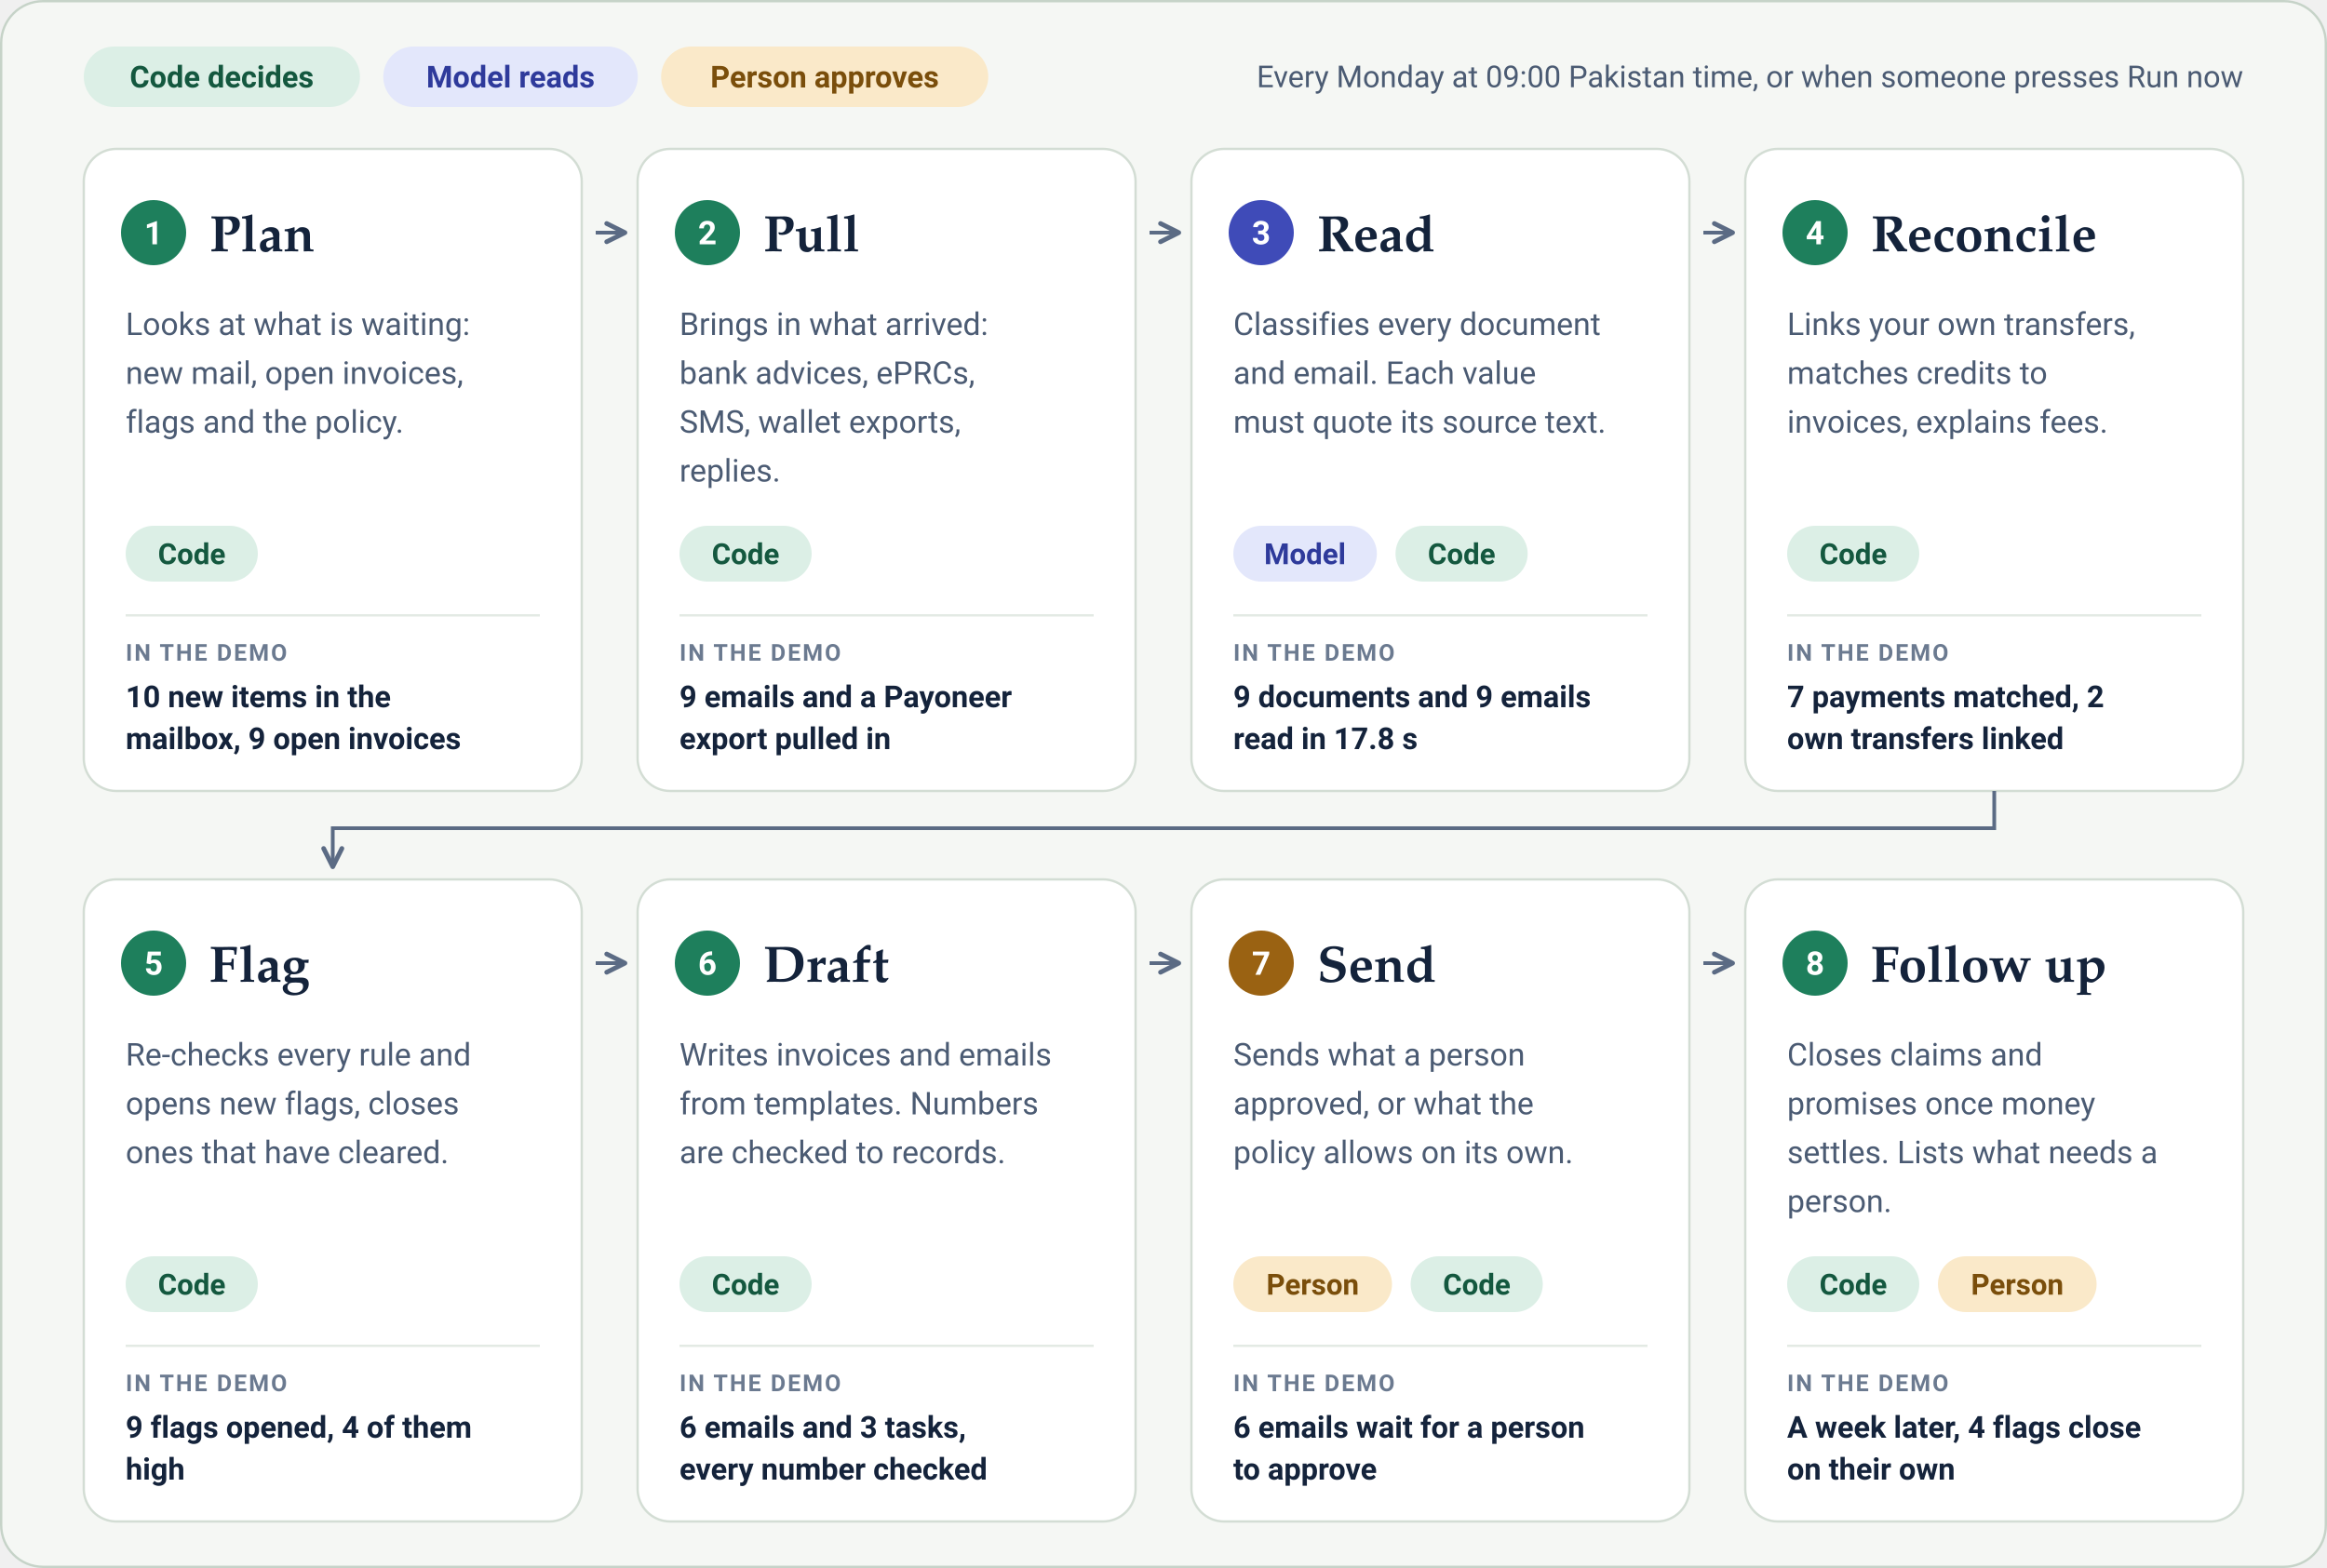
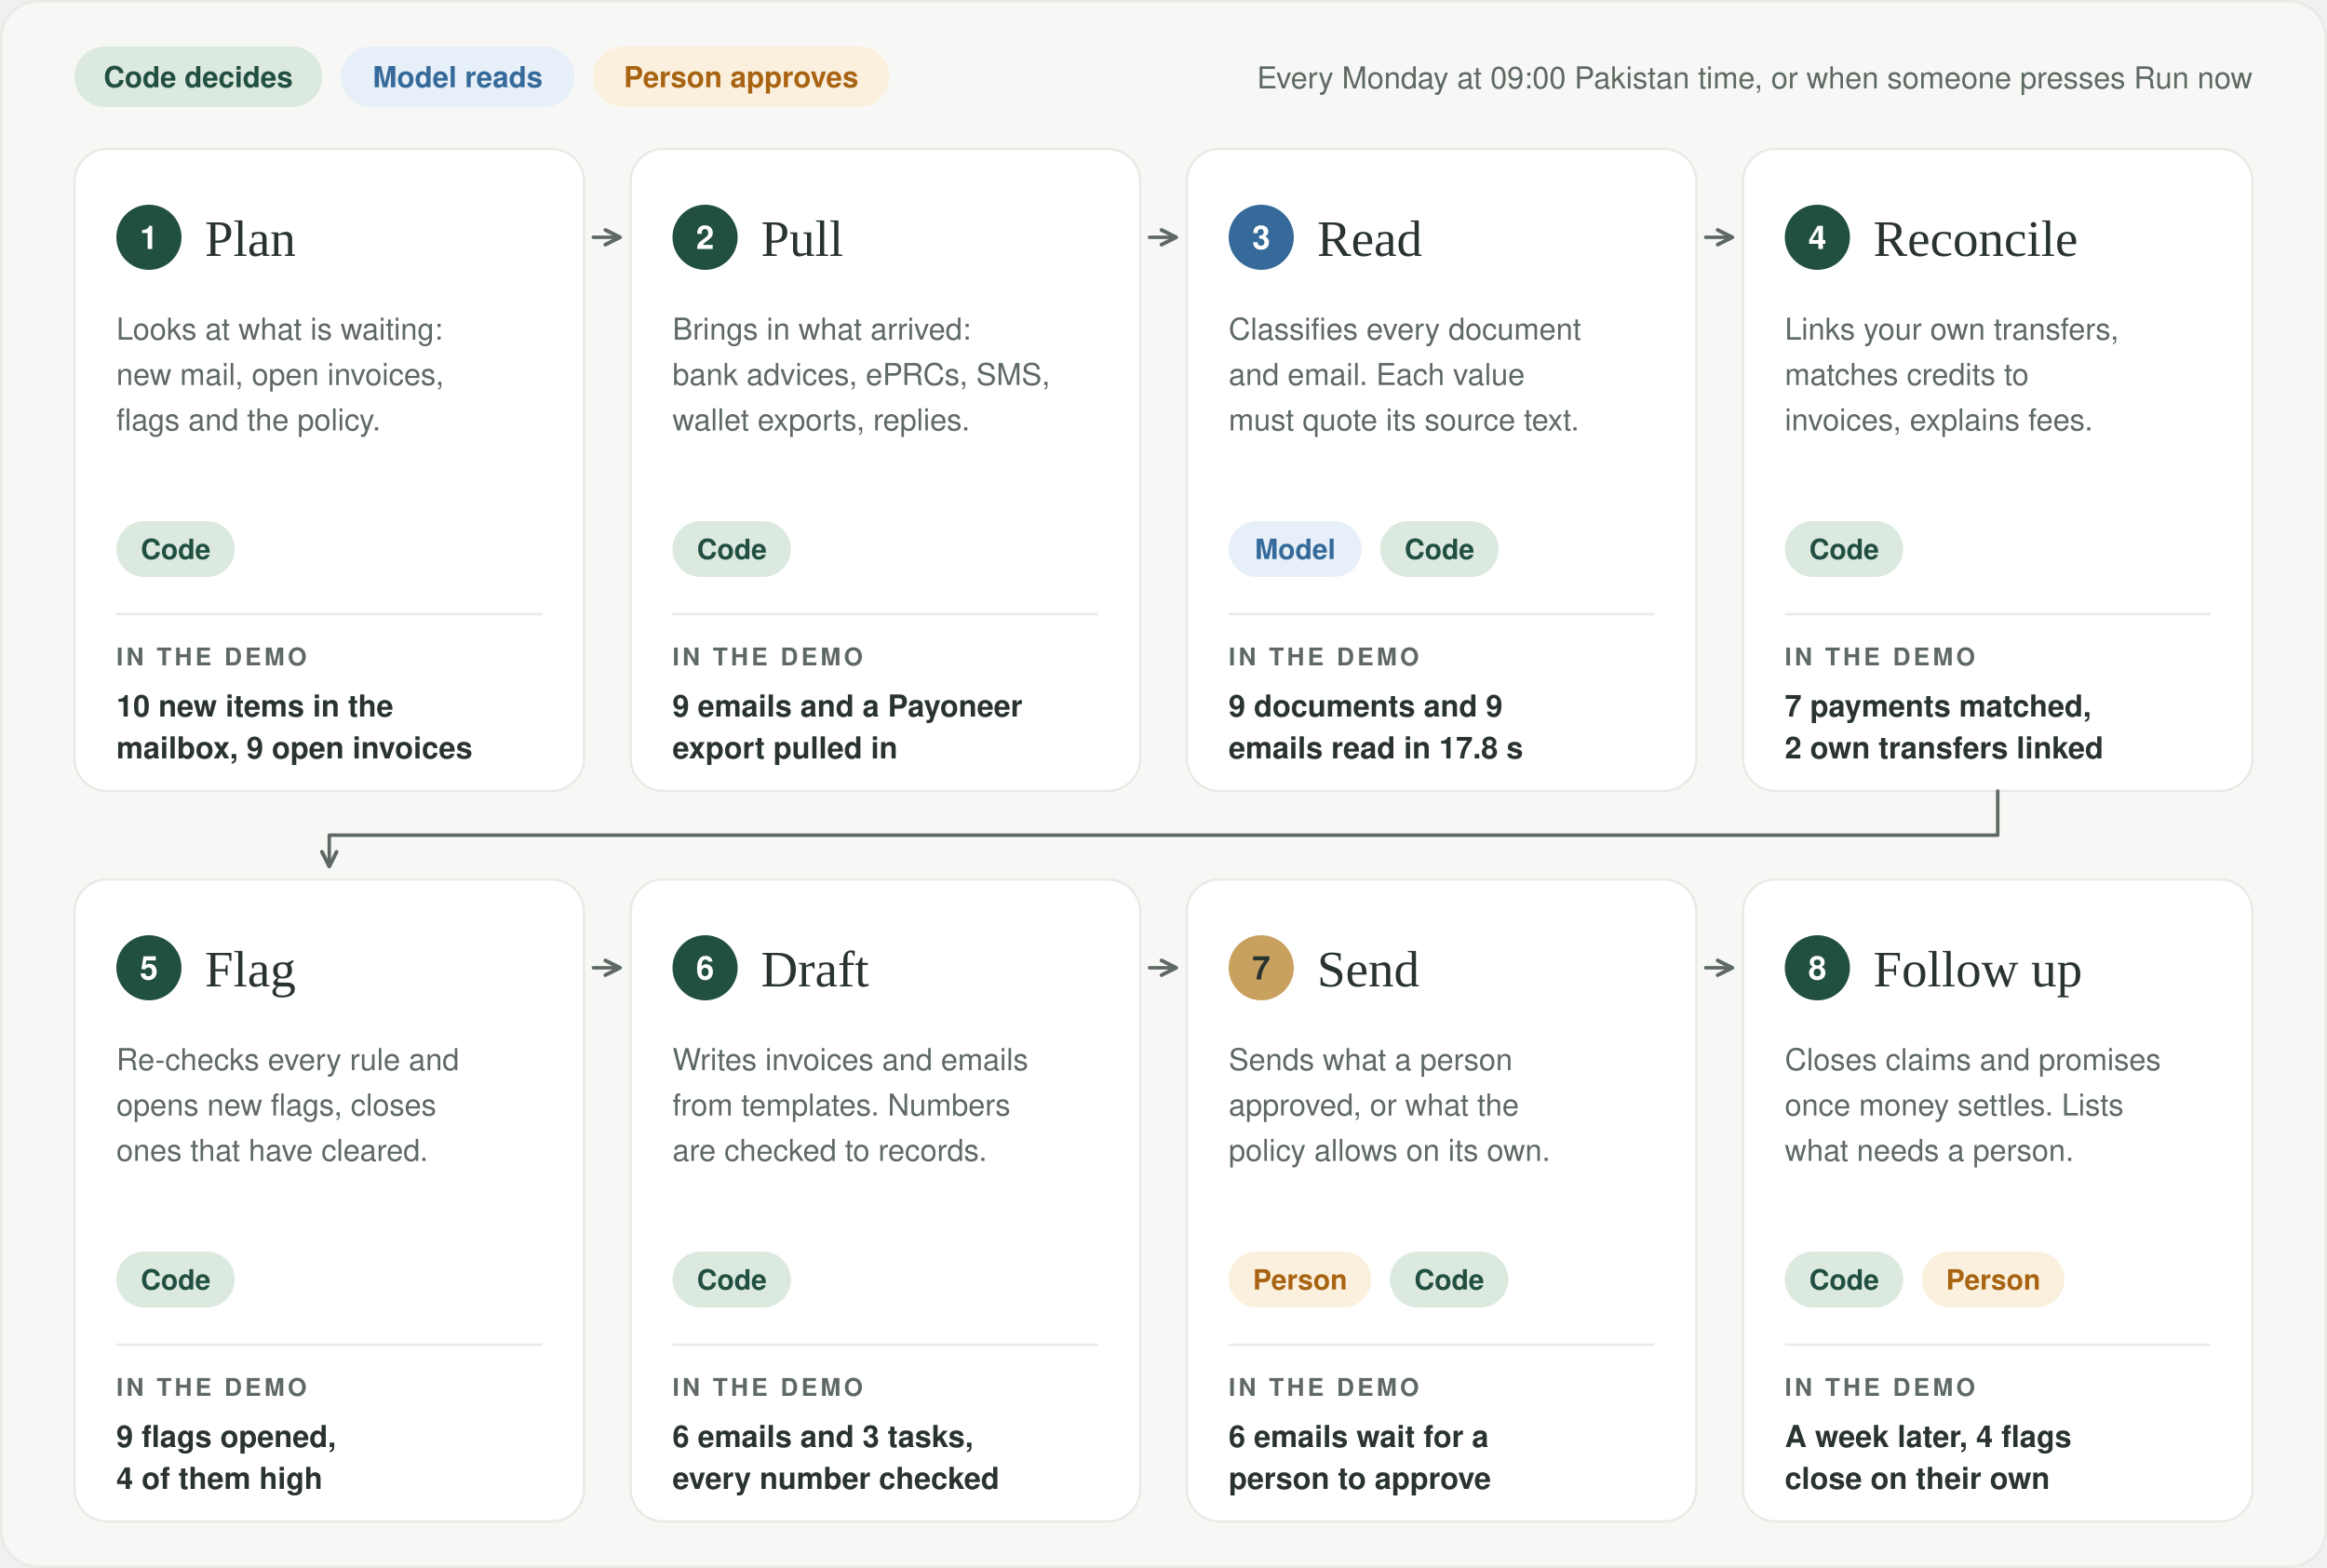
- <svg xmlns="http://www.w3.org/2000/svg" viewBox="0 0 1000 674" width="1000" height="674" role="img" aria-labelledby="t d">
-   <style>.serif{font-family:Georgia,'Iowan Old Style','Palatino Linotype',Palatino,'Times New Roman',serif}.sans{font-family:ui-sans-serif,system-ui,-apple-system,'Segoe UI',Roboto,'Helvetica Neue',Arial,sans-serif}.mono{font-family:ui-monospace,SFMono-Regular,Menlo,Consolas,'Liberation Mono',monospace}</style>
+ <svg xmlns="http://www.w3.org/2000/svg" viewBox="0 0 1000 674" width="1000" height="674" role="img" aria-labelledby="title" aria-describedby="desc">
+   <style>
+ .serif{font-family:'DM Serif Display',Georgia,'Times New Roman',serif;font-weight:400}
+ .sans{font-family:Manrope,'Segoe UI',Helvetica,Arial,sans-serif}
+ .mono{font-family:ui-monospace,SFMono-Regular,Menlo,Consolas,'Liberation Mono',monospace}
+ </style>
  <defs>
-     <marker id="ah" viewBox="0 0 10 10" refX="8" refY="5" markerWidth="7" markerHeight="7" orient="auto">
-       <path d="M1.5 1.5 L8.5 5 L1.5 8.5" fill="none" stroke="#5B6B84" stroke-width="1.8" stroke-linecap="round" stroke-linejoin="round" />
+     <marker id="arrow" viewBox="0 0 10 10" refX="8" refY="5" markerWidth="6" markerHeight="6" orient="auto">
+       <path d="M1.5 1.5 8.5 5 1.5 8.5" fill="none" stroke="#5F6963" stroke-width="1.8" stroke-linecap="round" stroke-linejoin="round" />
    </marker>
+     <linearGradient id="panel" x1="0" y1="0" x2="0" y2="1">
+       <stop offset="0" stop-color="#1F4A3C" />
+       <stop offset="1" stop-color="#163A2F" />
+     </linearGradient>
  </defs>
-   <rect x="0.5" y="0.5" width="999.0" height="673.0" rx="18" fill="#F5F7F4" stroke="#C6D3C8" stroke-width="1" />
-   <rect x="36.0" y="20.0" width="118.7" height="26.0" rx="13" fill="#DCEFE6" />
-   <text x="95.3" y="37.6" class="sans" font-size="13" font-weight="600" fill="#14583F" text-anchor="middle">Code decides</text>
-   <rect x="164.7" y="20.0" width="109.4" height="26.0" rx="13" fill="#E3E7FB" />
-   <text x="219.4" y="37.6" class="sans" font-size="13" font-weight="600" fill="#2E3A9B" text-anchor="middle">Model reads</text>
-   <rect x="284.1" y="20.0" width="140.6" height="26.0" rx="13" fill="#FAE9C9" />
-   <text x="354.4" y="37.6" class="sans" font-size="13" font-weight="600" fill="#7A4E0B" text-anchor="middle">Person approves</text>
-   <text x="964.0" y="37.5" class="sans" font-size="13" fill="#4B5B73" text-anchor="end">Every Monday at 09:00 Pakistan time, or when someone presses Run now</text>
-   <rect x="36.0" y="64.0" width="214.0" height="276.0" rx="14" fill="#FFFFFF" stroke="#D3DDD4" stroke-width="1" />
-   <circle cx="66.0" cy="100.0" r="14" fill="#1E7F5C" />
-   <text x="66.0" y="105.0" class="sans" font-size="14" font-weight="700" fill="#FFFFFF" text-anchor="middle">1</text>
-   <text x="90.0" y="108.0" class="serif" font-size="22" font-weight="700" fill="#14233B">Plan</text>
-   <text x="54.0" y="144.0" class="sans" font-size="13.5" fill="#4B5B73">Looks at what is waiting:</text>
-   <text x="54.0" y="165.0" class="sans" font-size="13.5" fill="#4B5B73">new mail, open invoices,</text>
-   <text x="54.0" y="186.0" class="sans" font-size="13.5" fill="#4B5B73">flags and the policy.</text>
-   <rect x="54.0" y="226.0" width="56.8" height="24.0" rx="12" fill="#DCEFE6" />
-   <text x="82.4" y="242.5" class="sans" font-size="12.5" font-weight="600" fill="#14583F" text-anchor="middle">Code</text>
-   <line x1="54.0" y1="264.5" x2="232.0" y2="264.5" stroke="#E3EAE4" stroke-width="1" />
-   <text x="54.0" y="284.0" class="sans" font-size="10" font-weight="700" fill="#6B7A90" letter-spacing="0.8">IN THE DEMO</text>
-   <text x="54.0" y="304.0" class="sans" font-size="13" font-weight="600" fill="#14233B">10 new items in the</text>
-   <text x="54.0" y="322.0" class="sans" font-size="13" font-weight="600" fill="#14233B">mailbox, 9 open invoices</text>
-   <path d="M256 100 H268" fill="none" stroke="#5B6B84" stroke-width="1.6" marker-end="url(#ah)" />
-   <rect x="274.0" y="64.0" width="214.0" height="276.0" rx="14" fill="#FFFFFF" stroke="#D3DDD4" stroke-width="1" />
-   <circle cx="304.0" cy="100.0" r="14" fill="#1E7F5C" />
-   <text x="304.0" y="105.0" class="sans" font-size="14" font-weight="700" fill="#FFFFFF" text-anchor="middle">2</text>
-   <text x="328.0" y="108.0" class="serif" font-size="22" font-weight="700" fill="#14233B">Pull</text>
-   <text x="292.0" y="144.0" class="sans" font-size="13.5" fill="#4B5B73">Brings in what arrived:</text>
-   <text x="292.0" y="165.0" class="sans" font-size="13.5" fill="#4B5B73">bank advices, ePRCs,</text>
-   <text x="292.0" y="186.0" class="sans" font-size="13.5" fill="#4B5B73">SMS, wallet exports,</text>
-   <text x="292.0" y="207.0" class="sans" font-size="13.5" fill="#4B5B73">replies.</text>
-   <rect x="292.0" y="226.0" width="56.8" height="24.0" rx="12" fill="#DCEFE6" />
-   <text x="320.4" y="242.5" class="sans" font-size="12.5" font-weight="600" fill="#14583F" text-anchor="middle">Code</text>
-   <line x1="292.0" y1="264.5" x2="470.0" y2="264.5" stroke="#E3EAE4" stroke-width="1" />
-   <text x="292.0" y="284.0" class="sans" font-size="10" font-weight="700" fill="#6B7A90" letter-spacing="0.8">IN THE DEMO</text>
-   <text x="292.0" y="304.0" class="sans" font-size="13" font-weight="600" fill="#14233B">9 emails and a Payoneer</text>
-   <text x="292.0" y="322.0" class="sans" font-size="13" font-weight="600" fill="#14233B">export pulled in</text>
-   <path d="M494 100 H506" fill="none" stroke="#5B6B84" stroke-width="1.6" marker-end="url(#ah)" />
-   <rect x="512.0" y="64.0" width="214.0" height="276.0" rx="14" fill="#FFFFFF" stroke="#D3DDD4" stroke-width="1" />
-   <circle cx="542.0" cy="100.0" r="14" fill="#3F4BB8" />
-   <text x="542.0" y="105.0" class="sans" font-size="14" font-weight="700" fill="#FFFFFF" text-anchor="middle">3</text>
-   <text x="566.0" y="108.0" class="serif" font-size="22" font-weight="700" fill="#14233B">Read</text>
-   <text x="530.0" y="144.0" class="sans" font-size="13.5" fill="#4B5B73">Classifies every document</text>
-   <text x="530.0" y="165.0" class="sans" font-size="13.5" fill="#4B5B73">and email. Each value</text>
-   <text x="530.0" y="186.0" class="sans" font-size="13.5" fill="#4B5B73">must quote its source text.</text>
-   <rect x="530.0" y="226.0" width="61.7" height="24.0" rx="12" fill="#E3E7FB" />
-   <text x="560.8" y="242.5" class="sans" font-size="12.5" font-weight="600" fill="#2E3A9B" text-anchor="middle">Model</text>
-   <rect x="599.7" y="226.0" width="56.8" height="24.0" rx="12" fill="#DCEFE6" />
-   <text x="628.1" y="242.5" class="sans" font-size="12.5" font-weight="600" fill="#14583F" text-anchor="middle">Code</text>
-   <line x1="530.0" y1="264.5" x2="708.0" y2="264.5" stroke="#E3EAE4" stroke-width="1" />
-   <text x="530.0" y="284.0" class="sans" font-size="10" font-weight="700" fill="#6B7A90" letter-spacing="0.8">IN THE DEMO</text>
-   <text x="530.0" y="304.0" class="sans" font-size="13" font-weight="600" fill="#14233B">9 documents and 9 emails</text>
-   <text x="530.0" y="322.0" class="sans" font-size="13" font-weight="600" fill="#14233B">read in 17.8 s</text>
-   <path d="M732 100 H744" fill="none" stroke="#5B6B84" stroke-width="1.6" marker-end="url(#ah)" />
-   <rect x="750.0" y="64.0" width="214.0" height="276.0" rx="14" fill="#FFFFFF" stroke="#D3DDD4" stroke-width="1" />
-   <circle cx="780.0" cy="100.0" r="14" fill="#1E7F5C" />
-   <text x="780.0" y="105.0" class="sans" font-size="14" font-weight="700" fill="#FFFFFF" text-anchor="middle">4</text>
-   <text x="804.0" y="108.0" class="serif" font-size="22" font-weight="700" fill="#14233B">Reconcile</text>
-   <text x="768.0" y="144.0" class="sans" font-size="13.5" fill="#4B5B73">Links your own transfers,</text>
-   <text x="768.0" y="165.0" class="sans" font-size="13.5" fill="#4B5B73">matches credits to</text>
-   <text x="768.0" y="186.0" class="sans" font-size="13.5" fill="#4B5B73">invoices, explains fees.</text>
-   <rect x="768.0" y="226.0" width="56.8" height="24.0" rx="12" fill="#DCEFE6" />
-   <text x="796.4" y="242.5" class="sans" font-size="12.5" font-weight="600" fill="#14583F" text-anchor="middle">Code</text>
-   <line x1="768.0" y1="264.5" x2="946.0" y2="264.5" stroke="#E3EAE4" stroke-width="1" />
-   <text x="768.0" y="284.0" class="sans" font-size="10" font-weight="700" fill="#6B7A90" letter-spacing="0.8">IN THE DEMO</text>
-   <text x="768.0" y="304.0" class="sans" font-size="13" font-weight="600" fill="#14233B">7 payments matched, 2</text>
-   <text x="768.0" y="322.0" class="sans" font-size="13" font-weight="600" fill="#14233B">own transfers linked</text>
-   <rect x="36.0" y="378.0" width="214.0" height="276.0" rx="14" fill="#FFFFFF" stroke="#D3DDD4" stroke-width="1" />
-   <circle cx="66.0" cy="414.0" r="14" fill="#1E7F5C" />
-   <text x="66.0" y="419.0" class="sans" font-size="14" font-weight="700" fill="#FFFFFF" text-anchor="middle">5</text>
-   <text x="90.0" y="422.0" class="serif" font-size="22" font-weight="700" fill="#14233B">Flag</text>
-   <text x="54.0" y="458.0" class="sans" font-size="13.5" fill="#4B5B73">Re-checks every rule and</text>
-   <text x="54.0" y="479.0" class="sans" font-size="13.5" fill="#4B5B73">opens new flags, closes</text>
-   <text x="54.0" y="500.0" class="sans" font-size="13.5" fill="#4B5B73">ones that have cleared.</text>
-   <rect x="54.0" y="540.0" width="56.8" height="24.0" rx="12" fill="#DCEFE6" />
-   <text x="82.4" y="556.5" class="sans" font-size="12.5" font-weight="600" fill="#14583F" text-anchor="middle">Code</text>
-   <line x1="54.0" y1="578.5" x2="232.0" y2="578.5" stroke="#E3EAE4" stroke-width="1" />
-   <text x="54.0" y="598.0" class="sans" font-size="10" font-weight="700" fill="#6B7A90" letter-spacing="0.8">IN THE DEMO</text>
-   <text x="54.0" y="618.0" class="sans" font-size="13" font-weight="600" fill="#14233B">9 flags opened, 4 of them</text>
-   <text x="54.0" y="636.0" class="sans" font-size="13" font-weight="600" fill="#14233B">high</text>
-   <path d="M256 414 H268" fill="none" stroke="#5B6B84" stroke-width="1.6" marker-end="url(#ah)" />
-   <rect x="274.0" y="378.0" width="214.0" height="276.0" rx="14" fill="#FFFFFF" stroke="#D3DDD4" stroke-width="1" />
-   <circle cx="304.0" cy="414.0" r="14" fill="#1E7F5C" />
-   <text x="304.0" y="419.0" class="sans" font-size="14" font-weight="700" fill="#FFFFFF" text-anchor="middle">6</text>
-   <text x="328.0" y="422.0" class="serif" font-size="22" font-weight="700" fill="#14233B">Draft</text>
-   <text x="292.0" y="458.0" class="sans" font-size="13.5" fill="#4B5B73">Writes invoices and emails</text>
-   <text x="292.0" y="479.0" class="sans" font-size="13.5" fill="#4B5B73">from templates. Numbers</text>
-   <text x="292.0" y="500.0" class="sans" font-size="13.5" fill="#4B5B73">are checked to records.</text>
-   <rect x="292.0" y="540.0" width="56.8" height="24.0" rx="12" fill="#DCEFE6" />
-   <text x="320.4" y="556.5" class="sans" font-size="12.5" font-weight="600" fill="#14583F" text-anchor="middle">Code</text>
-   <line x1="292.0" y1="578.5" x2="470.0" y2="578.5" stroke="#E3EAE4" stroke-width="1" />
-   <text x="292.0" y="598.0" class="sans" font-size="10" font-weight="700" fill="#6B7A90" letter-spacing="0.8">IN THE DEMO</text>
-   <text x="292.0" y="618.0" class="sans" font-size="13" font-weight="600" fill="#14233B">6 emails and 3 tasks,</text>
-   <text x="292.0" y="636.0" class="sans" font-size="13" font-weight="600" fill="#14233B">every number checked</text>
-   <path d="M494 414 H506" fill="none" stroke="#5B6B84" stroke-width="1.6" marker-end="url(#ah)" />
-   <rect x="512.0" y="378.0" width="214.0" height="276.0" rx="14" fill="#FFFFFF" stroke="#D3DDD4" stroke-width="1" />
-   <circle cx="542.0" cy="414.0" r="14" fill="#9A6212" />
-   <text x="542.0" y="419.0" class="sans" font-size="14" font-weight="700" fill="#FFFFFF" text-anchor="middle">7</text>
-   <text x="566.0" y="422.0" class="serif" font-size="22" font-weight="700" fill="#14233B">Send</text>
-   <text x="530.0" y="458.0" class="sans" font-size="13.5" fill="#4B5B73">Sends what a person</text>
-   <text x="530.0" y="479.0" class="sans" font-size="13.5" fill="#4B5B73">approved, or what the</text>
-   <text x="530.0" y="500.0" class="sans" font-size="13.5" fill="#4B5B73">policy allows on its own.</text>
-   <rect x="530.0" y="540.0" width="68.2" height="24.0" rx="12" fill="#FAE9C9" />
-   <text x="564.1" y="556.5" class="sans" font-size="12.5" font-weight="600" fill="#7A4E0B" text-anchor="middle">Person</text>
-   <rect x="606.2" y="540.0" width="56.8" height="24.0" rx="12" fill="#DCEFE6" />
-   <text x="634.6" y="556.5" class="sans" font-size="12.5" font-weight="600" fill="#14583F" text-anchor="middle">Code</text>
-   <line x1="530.0" y1="578.5" x2="708.0" y2="578.5" stroke="#E3EAE4" stroke-width="1" />
-   <text x="530.0" y="598.0" class="sans" font-size="10" font-weight="700" fill="#6B7A90" letter-spacing="0.8">IN THE DEMO</text>
-   <text x="530.0" y="618.0" class="sans" font-size="13" font-weight="600" fill="#14233B">6 emails wait for a person</text>
-   <text x="530.0" y="636.0" class="sans" font-size="13" font-weight="600" fill="#14233B">to approve</text>
-   <path d="M732 414 H744" fill="none" stroke="#5B6B84" stroke-width="1.6" marker-end="url(#ah)" />
-   <rect x="750.0" y="378.0" width="214.0" height="276.0" rx="14" fill="#FFFFFF" stroke="#D3DDD4" stroke-width="1" />
-   <circle cx="780.0" cy="414.0" r="14" fill="#1E7F5C" />
-   <text x="780.0" y="419.0" class="sans" font-size="14" font-weight="700" fill="#FFFFFF" text-anchor="middle">8</text>
-   <text x="804.0" y="422.0" class="serif" font-size="22" font-weight="700" fill="#14233B">Follow up</text>
-   <text x="768.0" y="458.0" class="sans" font-size="13.5" fill="#4B5B73">Closes claims and</text>
-   <text x="768.0" y="479.0" class="sans" font-size="13.5" fill="#4B5B73">promises once money</text>
-   <text x="768.0" y="500.0" class="sans" font-size="13.5" fill="#4B5B73">settles. Lists what needs a</text>
-   <text x="768.0" y="521.0" class="sans" font-size="13.5" fill="#4B5B73">person.</text>
-   <rect x="768.0" y="540.0" width="56.8" height="24.0" rx="12" fill="#DCEFE6" />
-   <text x="796.4" y="556.5" class="sans" font-size="12.5" font-weight="600" fill="#14583F" text-anchor="middle">Code</text>
-   <rect x="832.8" y="540.0" width="68.2" height="24.0" rx="12" fill="#FAE9C9" />
-   <text x="866.9" y="556.5" class="sans" font-size="12.5" font-weight="600" fill="#7A4E0B" text-anchor="middle">Person</text>
-   <line x1="768.0" y1="578.5" x2="946.0" y2="578.5" stroke="#E3EAE4" stroke-width="1" />
-   <text x="768.0" y="598.0" class="sans" font-size="10" font-weight="700" fill="#6B7A90" letter-spacing="0.8">IN THE DEMO</text>
-   <text x="768.0" y="618.0" class="sans" font-size="13" font-weight="600" fill="#14233B">A week later, 4 flags close</text>
-   <text x="768.0" y="636.0" class="sans" font-size="13" font-weight="600" fill="#14233B">on their own</text>
-   <path d="M857.0 340 V356 H143.0 V372" fill="none" stroke="#5B6B84" stroke-width="1.6" marker-end="url(#ah)" />
+   <rect x="0.5" y="0.5" width="999" height="673" rx="16" fill="#F7F8F5" stroke="#E7EAE5" />
+   <rect x="32" y="20" width="106.5" height="26" rx="13" fill="#DCE9DF" />
+   <text x="85.2" y="37.5" class="sans" font-size="12.5" font-weight="700" text-anchor="middle" fill="#214F41">Code decides</text>
+   <rect x="146.5" y="20" width="100.4" height="26" rx="13" fill="#E7EFF8" />
+   <text x="196.7" y="37.5" class="sans" font-size="12.5" font-weight="700" text-anchor="middle" fill="#356A9A">Model reads</text>
+   <rect x="254.9" y="20" width="127.3" height="26" rx="13" fill="#FBF0DE" />
+   <text x="318.5" y="37.5" class="sans" font-size="12.5" font-weight="700" text-anchor="middle" fill="#A86412">Person approves</text>
+   <text x="968" y="38" class="sans" font-size="13" text-anchor="end" fill="#5F6963">Every Monday at 09:00 Pakistan time, or when someone presses Run now</text>
+   <rect x="32" y="64" width="219" height="276" rx="14" fill="#FFFFFF" stroke="#E7EAE5" />
+   <circle cx="64" cy="102" r="14" fill="#214F41" />
+   <text x="64" y="107" class="sans" font-size="14" font-weight="700" text-anchor="middle" fill="#FFFFFF">1</text>
+   <text x="88" y="110" class="serif" font-size="22" fill="#29332F">Plan</text>
+   <text x="50" y="146" class="sans" font-size="13" fill="#5F6963">Looks at what is waiting:</text>
+   <text x="50" y="165.5" class="sans" font-size="13" fill="#5F6963">new mail, open invoices,</text>
+   <text x="50" y="185" class="sans" font-size="13" fill="#5F6963">flags and the policy.</text>
+   <rect x="50" y="224" width="50.9" height="24" rx="12" fill="#DCE9DF" />
+   <text x="75.5" y="240.3" class="sans" font-size="12" font-weight="700" text-anchor="middle" fill="#214F41">Code</text>
+   <line x1="50" y1="264" x2="233" y2="264" stroke="#E7EAE5" />
+   <text x="50" y="286" class="sans" font-size="10.5" font-weight="700" letter-spacing="1.3" fill="#5F6963">IN THE DEMO</text>
+   <text x="50" y="308" class="sans" font-size="13" font-weight="600" fill="#29332F">10 new items in the</text>
+   <text x="50" y="326" class="sans" font-size="13" font-weight="600" fill="#29332F">mailbox, 9 open invoices</text>
+   <path d="M255 102H266" fill="none" stroke="#5F6963" stroke-width="1.5" stroke-linecap="round" stroke-linejoin="round" marker-end="url(#arrow)" />
+   <rect x="271" y="64" width="219" height="276" rx="14" fill="#FFFFFF" stroke="#E7EAE5" />
+   <circle cx="303" cy="102" r="14" fill="#214F41" />
+   <text x="303" y="107" class="sans" font-size="14" font-weight="700" text-anchor="middle" fill="#FFFFFF">2</text>
+   <text x="327" y="110" class="serif" font-size="22" fill="#29332F">Pull</text>
+   <text x="289" y="146" class="sans" font-size="13" fill="#5F6963">Brings in what arrived:</text>
+   <text x="289" y="165.5" class="sans" font-size="13" fill="#5F6963">bank advices, ePRCs, SMS,</text>
+   <text x="289" y="185" class="sans" font-size="13" fill="#5F6963">wallet exports, replies.</text>
+   <rect x="289" y="224" width="50.9" height="24" rx="12" fill="#DCE9DF" />
+   <text x="314.5" y="240.3" class="sans" font-size="12" font-weight="700" text-anchor="middle" fill="#214F41">Code</text>
+   <line x1="289" y1="264" x2="472" y2="264" stroke="#E7EAE5" />
+   <text x="289" y="286" class="sans" font-size="10.5" font-weight="700" letter-spacing="1.3" fill="#5F6963">IN THE DEMO</text>
+   <text x="289" y="308" class="sans" font-size="13" font-weight="600" fill="#29332F">9 emails and a Payoneer</text>
+   <text x="289" y="326" class="sans" font-size="13" font-weight="600" fill="#29332F">export pulled in</text>
+   <path d="M494 102H505" fill="none" stroke="#5F6963" stroke-width="1.5" stroke-linecap="round" stroke-linejoin="round" marker-end="url(#arrow)" />
+   <rect x="510" y="64" width="219" height="276" rx="14" fill="#FFFFFF" stroke="#E7EAE5" />
+   <circle cx="542" cy="102" r="14" fill="#356A9A" />
+   <text x="542" y="107" class="sans" font-size="14" font-weight="700" text-anchor="middle" fill="#FFFFFF">3</text>
+   <text x="566" y="110" class="serif" font-size="22" fill="#29332F">Read</text>
+   <text x="528" y="146" class="sans" font-size="13" fill="#5F6963">Classifies every document</text>
+   <text x="528" y="165.5" class="sans" font-size="13" fill="#5F6963">and email. Each value</text>
+   <text x="528" y="185" class="sans" font-size="13" fill="#5F6963">must quote its source text.</text>
+   <rect x="528" y="224" width="57.1" height="24" rx="12" fill="#E7EFF8" />
+   <text x="556.6" y="240.3" class="sans" font-size="12" font-weight="700" text-anchor="middle" fill="#356A9A">Model</text>
+   <rect x="593.1" y="224" width="50.9" height="24" rx="12" fill="#DCE9DF" />
+   <text x="618.6" y="240.3" class="sans" font-size="12" font-weight="700" text-anchor="middle" fill="#214F41">Code</text>
+   <line x1="528" y1="264" x2="711" y2="264" stroke="#E7EAE5" />
+   <text x="528" y="286" class="sans" font-size="10.5" font-weight="700" letter-spacing="1.3" fill="#5F6963">IN THE DEMO</text>
+   <text x="528" y="308" class="sans" font-size="13" font-weight="600" fill="#29332F">9 documents and 9</text>
+   <text x="528" y="326" class="sans" font-size="13" font-weight="600" fill="#29332F">emails read in 17.8 s</text>
+   <path d="M733 102H744" fill="none" stroke="#5F6963" stroke-width="1.5" stroke-linecap="round" stroke-linejoin="round" marker-end="url(#arrow)" />
+   <rect x="749" y="64" width="219" height="276" rx="14" fill="#FFFFFF" stroke="#E7EAE5" />
+   <circle cx="781" cy="102" r="14" fill="#214F41" />
+   <text x="781" y="107" class="sans" font-size="14" font-weight="700" text-anchor="middle" fill="#FFFFFF">4</text>
+   <text x="805" y="110" class="serif" font-size="22" fill="#29332F">Reconcile</text>
+   <text x="767" y="146" class="sans" font-size="13" fill="#5F6963">Links your own transfers,</text>
+   <text x="767" y="165.5" class="sans" font-size="13" fill="#5F6963">matches credits to</text>
+   <text x="767" y="185" class="sans" font-size="13" fill="#5F6963">invoices, explains fees.</text>
+   <rect x="767" y="224" width="50.9" height="24" rx="12" fill="#DCE9DF" />
+   <text x="792.5" y="240.3" class="sans" font-size="12" font-weight="700" text-anchor="middle" fill="#214F41">Code</text>
+   <line x1="767" y1="264" x2="950" y2="264" stroke="#E7EAE5" />
+   <text x="767" y="286" class="sans" font-size="10.5" font-weight="700" letter-spacing="1.3" fill="#5F6963">IN THE DEMO</text>
+   <text x="767" y="308" class="sans" font-size="13" font-weight="600" fill="#29332F">7 payments matched,</text>
+   <text x="767" y="326" class="sans" font-size="13" font-weight="600" fill="#29332F">2 own transfers linked</text>
+   <rect x="32" y="378" width="219" height="276" rx="14" fill="#FFFFFF" stroke="#E7EAE5" />
+   <circle cx="64" cy="416" r="14" fill="#214F41" />
+   <text x="64" y="421" class="sans" font-size="14" font-weight="700" text-anchor="middle" fill="#FFFFFF">5</text>
+   <text x="88" y="424" class="serif" font-size="22" fill="#29332F">Flag</text>
+   <text x="50" y="460" class="sans" font-size="13" fill="#5F6963">Re-checks every rule and</text>
+   <text x="50" y="479.5" class="sans" font-size="13" fill="#5F6963">opens new flags, closes</text>
+   <text x="50" y="499" class="sans" font-size="13" fill="#5F6963">ones that have cleared.</text>
+   <rect x="50" y="538" width="50.9" height="24" rx="12" fill="#DCE9DF" />
+   <text x="75.5" y="554.3" class="sans" font-size="12" font-weight="700" text-anchor="middle" fill="#214F41">Code</text>
+   <line x1="50" y1="578" x2="233" y2="578" stroke="#E7EAE5" />
+   <text x="50" y="600" class="sans" font-size="10.5" font-weight="700" letter-spacing="1.3" fill="#5F6963">IN THE DEMO</text>
+   <text x="50" y="622" class="sans" font-size="13" font-weight="600" fill="#29332F">9 flags opened,</text>
+   <text x="50" y="640" class="sans" font-size="13" font-weight="600" fill="#29332F">4 of them high</text>
+   <path d="M255 416H266" fill="none" stroke="#5F6963" stroke-width="1.5" stroke-linecap="round" stroke-linejoin="round" marker-end="url(#arrow)" />
+   <rect x="271" y="378" width="219" height="276" rx="14" fill="#FFFFFF" stroke="#E7EAE5" />
+   <circle cx="303" cy="416" r="14" fill="#214F41" />
+   <text x="303" y="421" class="sans" font-size="14" font-weight="700" text-anchor="middle" fill="#FFFFFF">6</text>
+   <text x="327" y="424" class="serif" font-size="22" fill="#29332F">Draft</text>
+   <text x="289" y="460" class="sans" font-size="13" fill="#5F6963">Writes invoices and emails</text>
+   <text x="289" y="479.5" class="sans" font-size="13" fill="#5F6963">from templates. Numbers</text>
+   <text x="289" y="499" class="sans" font-size="13" fill="#5F6963">are checked to records.</text>
+   <rect x="289" y="538" width="50.9" height="24" rx="12" fill="#DCE9DF" />
+   <text x="314.5" y="554.3" class="sans" font-size="12" font-weight="700" text-anchor="middle" fill="#214F41">Code</text>
+   <line x1="289" y1="578" x2="472" y2="578" stroke="#E7EAE5" />
+   <text x="289" y="600" class="sans" font-size="10.5" font-weight="700" letter-spacing="1.3" fill="#5F6963">IN THE DEMO</text>
+   <text x="289" y="622" class="sans" font-size="13" font-weight="600" fill="#29332F">6 emails and 3 tasks,</text>
+   <text x="289" y="640" class="sans" font-size="13" font-weight="600" fill="#29332F">every number checked</text>
+   <path d="M494 416H505" fill="none" stroke="#5F6963" stroke-width="1.5" stroke-linecap="round" stroke-linejoin="round" marker-end="url(#arrow)" />
+   <rect x="510" y="378" width="219" height="276" rx="14" fill="#FFFFFF" stroke="#E7EAE5" />
+   <circle cx="542" cy="416" r="14" fill="#C9A15F" />
+   <text x="542" y="421" class="sans" font-size="14" font-weight="700" text-anchor="middle" fill="#29332F">7</text>
+   <text x="566" y="424" class="serif" font-size="22" fill="#29332F">Send</text>
+   <text x="528" y="460" class="sans" font-size="13" fill="#5F6963">Sends what a person</text>
+   <text x="528" y="479.5" class="sans" font-size="13" fill="#5F6963">approved, or what the</text>
+   <text x="528" y="499" class="sans" font-size="13" fill="#5F6963">policy allows on its own.</text>
+   <rect x="528" y="538" width="61.3" height="24" rx="12" fill="#FBF0DE" />
+   <text x="558.7" y="554.3" class="sans" font-size="12" font-weight="700" text-anchor="middle" fill="#A86412">Person</text>
+   <rect x="597.3" y="538" width="50.9" height="24" rx="12" fill="#DCE9DF" />
+   <text x="622.8" y="554.3" class="sans" font-size="12" font-weight="700" text-anchor="middle" fill="#214F41">Code</text>
+   <line x1="528" y1="578" x2="711" y2="578" stroke="#E7EAE5" />
+   <text x="528" y="600" class="sans" font-size="10.5" font-weight="700" letter-spacing="1.3" fill="#5F6963">IN THE DEMO</text>
+   <text x="528" y="622" class="sans" font-size="13" font-weight="600" fill="#29332F">6 emails wait for a</text>
+   <text x="528" y="640" class="sans" font-size="13" font-weight="600" fill="#29332F">person to approve</text>
+   <path d="M733 416H744" fill="none" stroke="#5F6963" stroke-width="1.5" stroke-linecap="round" stroke-linejoin="round" marker-end="url(#arrow)" />
+   <rect x="749" y="378" width="219" height="276" rx="14" fill="#FFFFFF" stroke="#E7EAE5" />
+   <circle cx="781" cy="416" r="14" fill="#214F41" />
+   <text x="781" y="421" class="sans" font-size="14" font-weight="700" text-anchor="middle" fill="#FFFFFF">8</text>
+   <text x="805" y="424" class="serif" font-size="22" fill="#29332F">Follow up</text>
+   <text x="767" y="460" class="sans" font-size="13" fill="#5F6963">Closes claims and promises</text>
+   <text x="767" y="479.5" class="sans" font-size="13" fill="#5F6963">once money settles. Lists</text>
+   <text x="767" y="499" class="sans" font-size="13" fill="#5F6963">what needs a person.</text>
+   <rect x="767" y="538" width="50.9" height="24" rx="12" fill="#DCE9DF" />
+   <text x="792.5" y="554.3" class="sans" font-size="12" font-weight="700" text-anchor="middle" fill="#214F41">Code</text>
+   <rect x="825.9" y="538" width="61.3" height="24" rx="12" fill="#FBF0DE" />
+   <text x="856.6" y="554.3" class="sans" font-size="12" font-weight="700" text-anchor="middle" fill="#A86412">Person</text>
+   <line x1="767" y1="578" x2="950" y2="578" stroke="#E7EAE5" />
+   <text x="767" y="600" class="sans" font-size="10.5" font-weight="700" letter-spacing="1.3" fill="#5F6963">IN THE DEMO</text>
+   <text x="767" y="622" class="sans" font-size="13" font-weight="600" fill="#29332F">A week later, 4 flags</text>
+   <text x="767" y="640" class="sans" font-size="13" font-weight="600" fill="#29332F">close on their own</text>
+   <path d="M858.5 340V359H141.5V372" fill="none" stroke="#5F6963" stroke-width="1.5" stroke-linecap="round" stroke-linejoin="round" marker-end="url(#arrow)" />
</svg>
